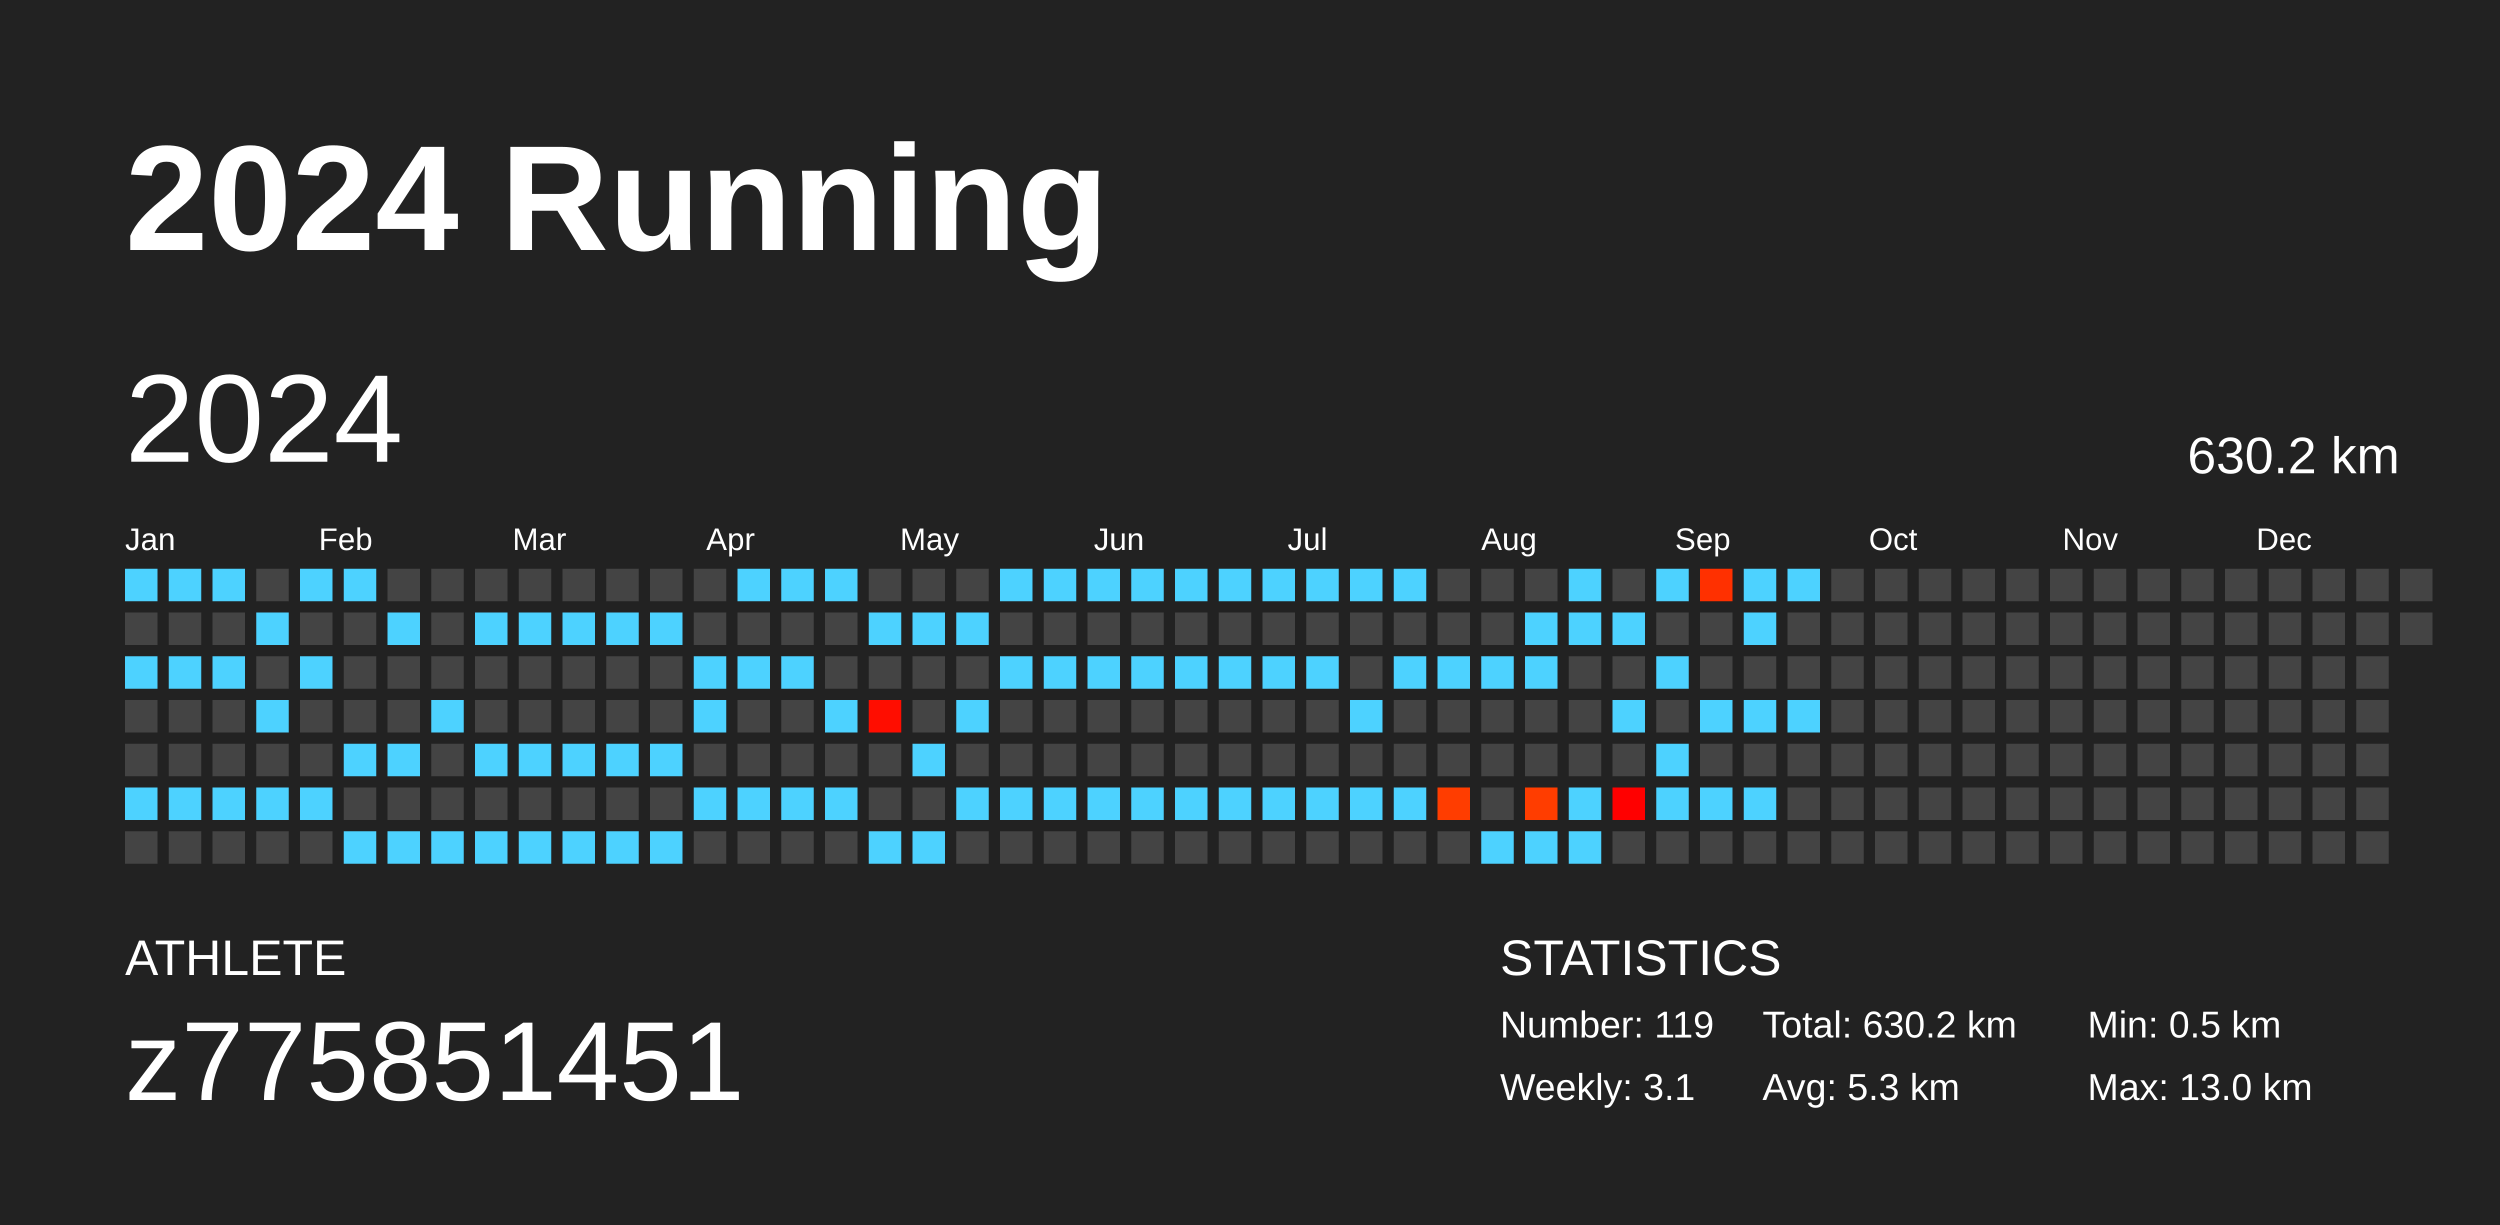
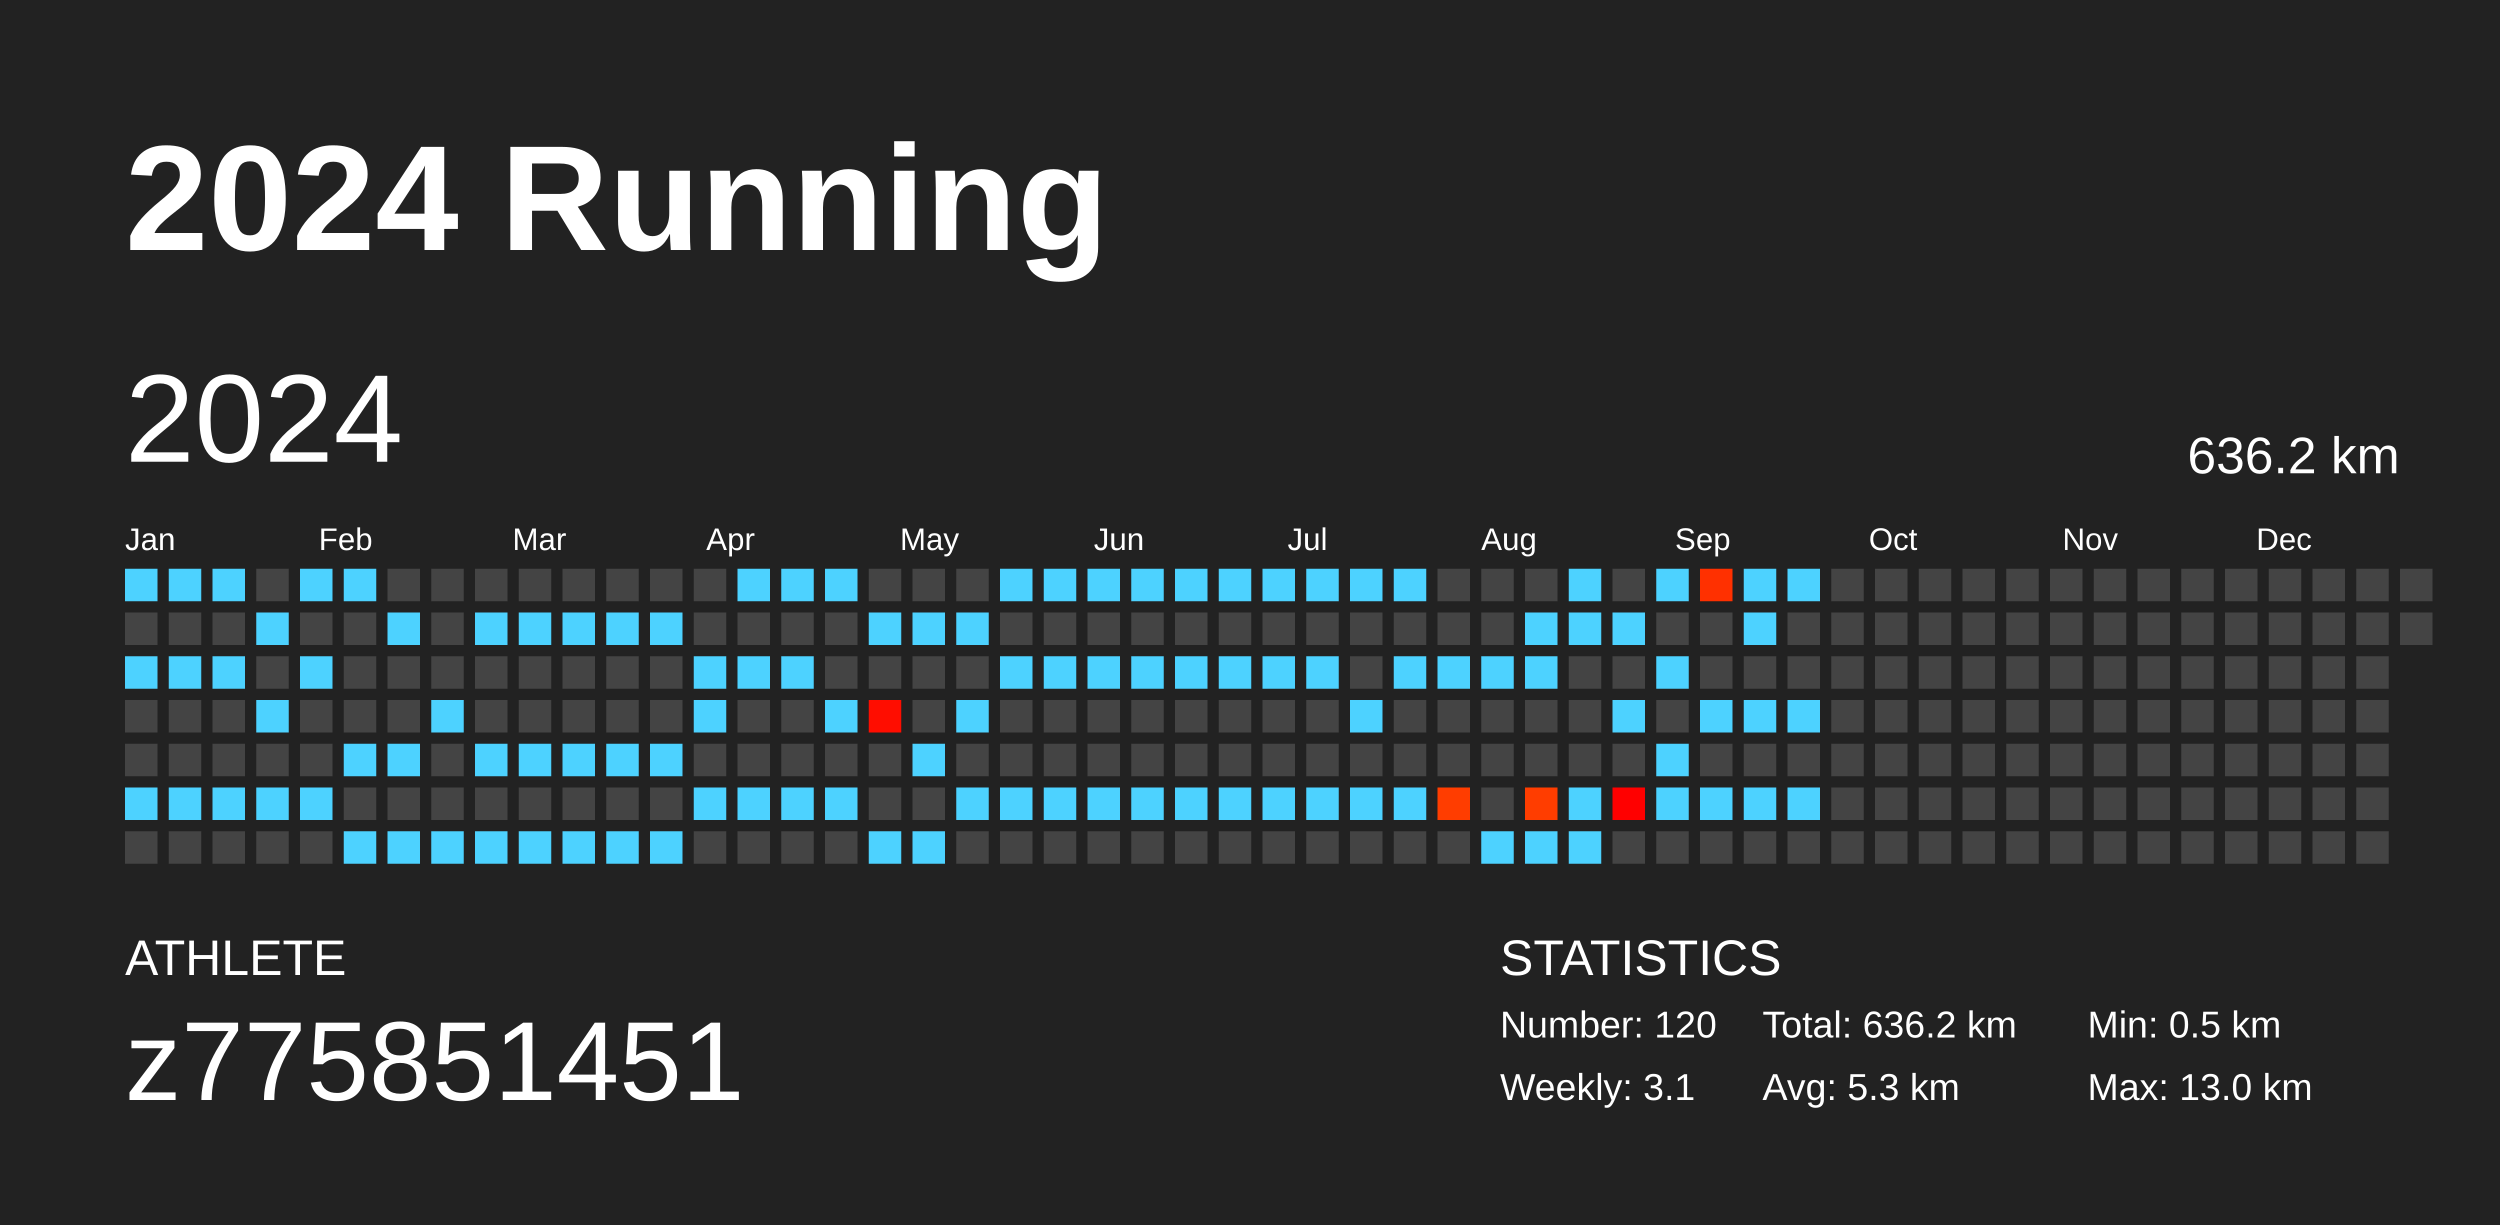
<svg xmlns="http://www.w3.org/2000/svg" baseProfile="full" height="98mm" version="1.1" viewBox="0,0,200,98" width="200mm">
  <defs />
  <rect fill="#222222" height="98" width="200" x="0" y="0" />
  <text fill="#FFFFFF" style="font-size:12px; font-family:Arial; font-weight:bold;" x="10" y="20">2024 Running</text>
  <text fill="#FFFFFF" style="font-size:4px; font-family:Arial" x="10" y="78">ATHLETE</text>
  <text fill="#FFFFFF" style="font-size:9px; font-family:Arial" x="10" y="88">z775851451</text>
  <text fill="#FFFFFF" style="font-size:4px; font-family:Arial" x="120" y="78">STATISTICS</text>
-   <text fill="#FFFFFF" style="font-size:3px; font-family:Arial" x="120" y="83">Number: 119</text>
+   <text fill="#FFFFFF" style="font-size:3px; font-family:Arial" x="120" y="83">Number: 120</text>
  <text fill="#FFFFFF" style="font-size:3px; font-family:Arial" x="120" y="88">Weekly: 3.1</text>
-   <text fill="#FFFFFF" style="font-size:3px; font-family:Arial" x="141" y="83">Total: 630.2 km</text>
+   <text fill="#FFFFFF" style="font-size:3px; font-family:Arial" x="141" y="83">Total: 636.2 km</text>
  <text fill="#FFFFFF" style="font-size:3px; font-family:Arial" x="141" y="88">Avg: 5.3 km</text>
  <text fill="#FFFFFF" style="font-size:3px; font-family:Arial" x="167" y="83">Min: 0.5 km</text>
  <text fill="#FFFFFF" style="font-size:3px; font-family:Arial" x="167" y="88">Max: 13.0 km</text>
  <text dominant-baseline="hanging" fill="#FFFFFF" style="font-size:10.0px; font-family:Arial;" x="10" y="30">2024</text>
-   <text dominant-baseline="hanging" fill="#FFFFFF" style="font-size:4.125px; font-family:Arial;" x="175" y="35">630.2 km</text>
+   <text dominant-baseline="hanging" fill="#FFFFFF" style="font-size:4.125px; font-family:Arial;" x="175" y="35">636.2 km</text>
  <text fill="#FFFFFF" style="font-size:2.5px; font-family:Arial" x="10.0" y="44">Jan</text>
  <text fill="#FFFFFF" style="font-size:2.5px; font-family:Arial" x="25.5" y="44">Feb</text>
  <text fill="#FFFFFF" style="font-size:2.5px; font-family:Arial" x="41.0" y="44">Mar</text>
  <text fill="#FFFFFF" style="font-size:2.5px; font-family:Arial" x="56.5" y="44">Apr</text>
  <text fill="#FFFFFF" style="font-size:2.5px; font-family:Arial" x="72.0" y="44">May</text>
  <text fill="#FFFFFF" style="font-size:2.5px; font-family:Arial" x="87.5" y="44">Jun</text>
  <text fill="#FFFFFF" style="font-size:2.5px; font-family:Arial" x="103.0" y="44">Jul</text>
  <text fill="#FFFFFF" style="font-size:2.5px; font-family:Arial" x="118.5" y="44">Aug</text>
  <text fill="#FFFFFF" style="font-size:2.5px; font-family:Arial" x="134.0" y="44">Sep</text>
  <text fill="#FFFFFF" style="font-size:2.5px; font-family:Arial" x="149.5" y="44">Oct</text>
  <text fill="#FFFFFF" style="font-size:2.5px; font-family:Arial" x="165.0" y="44">Nov</text>
  <text fill="#FFFFFF" style="font-size:2.5px; font-family:Arial" x="180.5" y="44">Dec</text>
  <rect fill="#4dd2ff" height="2.6" width="2.6" x="10.0" y="45.5" />
  <rect fill="#444444" height="2.6" width="2.6" x="10.0" y="49.0" />
  <rect fill="#4dd2ff" height="2.6" width="2.6" x="10.0" y="52.5" />
  <rect fill="#444444" height="2.6" width="2.6" x="10.0" y="56.0" />
  <rect fill="#444444" height="2.6" width="2.6" x="10.0" y="59.5" />
  <rect fill="#4dd2ff" height="2.6" width="2.6" x="10.0" y="63.0" />
  <rect fill="#444444" height="2.6" width="2.6" x="10.0" y="66.5" />
  <rect fill="#4dd2ff" height="2.6" width="2.6" x="13.5" y="45.5" />
  <rect fill="#444444" height="2.6" width="2.6" x="13.5" y="49.0" />
  <rect fill="#4dd2ff" height="2.6" width="2.6" x="13.5" y="52.5" />
  <rect fill="#444444" height="2.6" width="2.6" x="13.5" y="56.0" />
  <rect fill="#444444" height="2.6" width="2.6" x="13.5" y="59.5" />
  <rect fill="#4dd2ff" height="2.6" width="2.6" x="13.5" y="63.0" />
  <rect fill="#444444" height="2.6" width="2.6" x="13.5" y="66.5" />
  <rect fill="#4dd2ff" height="2.6" width="2.6" x="17.0" y="45.5" />
  <rect fill="#444444" height="2.6" width="2.6" x="17.0" y="49.0" />
  <rect fill="#4dd2ff" height="2.6" width="2.6" x="17.0" y="52.5" />
  <rect fill="#444444" height="2.6" width="2.6" x="17.0" y="56.0" />
  <rect fill="#444444" height="2.6" width="2.6" x="17.0" y="59.5" />
  <rect fill="#4dd2ff" height="2.6" width="2.6" x="17.0" y="63.0" />
  <rect fill="#444444" height="2.6" width="2.6" x="17.0" y="66.5" />
  <rect fill="#444444" height="2.6" width="2.6" x="20.5" y="45.5" />
  <rect fill="#4dd2ff" height="2.6" width="2.6" x="20.5" y="49.0" />
  <rect fill="#444444" height="2.6" width="2.6" x="20.5" y="52.5" />
  <rect fill="#4dd2ff" height="2.6" width="2.6" x="20.5" y="56.0" />
  <rect fill="#444444" height="2.6" width="2.6" x="20.5" y="59.5" />
  <rect fill="#4dd2ff" height="2.6" width="2.6" x="20.5" y="63.0" />
  <rect fill="#444444" height="2.6" width="2.6" x="20.5" y="66.5" />
  <rect fill="#4dd2ff" height="2.6" width="2.6" x="24.0" y="45.5" />
  <rect fill="#444444" height="2.6" width="2.6" x="24.0" y="49.0" />
  <rect fill="#4dd2ff" height="2.6" width="2.6" x="24.0" y="52.5" />
  <rect fill="#444444" height="2.6" width="2.6" x="24.0" y="56.0" />
  <rect fill="#444444" height="2.6" width="2.6" x="24.0" y="59.5" />
  <rect fill="#4dd2ff" height="2.6" width="2.6" x="24.0" y="63.0" />
  <rect fill="#444444" height="2.6" width="2.6" x="24.0" y="66.5" />
  <rect fill="#4dd2ff" height="2.6" width="2.6" x="27.5" y="45.5" />
  <rect fill="#444444" height="2.6" width="2.6" x="27.5" y="49.0" />
  <rect fill="#444444" height="2.6" width="2.6" x="27.5" y="52.5" />
  <rect fill="#444444" height="2.6" width="2.6" x="27.5" y="56.0" />
  <rect fill="#4dd2ff" height="2.6" width="2.6" x="27.5" y="59.5" />
  <rect fill="#444444" height="2.6" width="2.6" x="27.5" y="63.0" />
  <rect fill="#4dd2ff" height="2.6" width="2.6" x="27.5" y="66.5" />
  <rect fill="#444444" height="2.6" width="2.6" x="31.0" y="45.5" />
  <rect fill="#4dd2ff" height="2.6" width="2.6" x="31.0" y="49.0" />
  <rect fill="#444444" height="2.6" width="2.6" x="31.0" y="52.5" />
  <rect fill="#444444" height="2.6" width="2.6" x="31.0" y="56.0" />
  <rect fill="#4dd2ff" height="2.6" width="2.6" x="31.0" y="59.5" />
  <rect fill="#444444" height="2.6" width="2.6" x="31.0" y="63.0" />
  <rect fill="#4dd2ff" height="2.6" width="2.6" x="31.0" y="66.5" />
  <rect fill="#444444" height="2.6" width="2.6" x="34.5" y="45.5" />
  <rect fill="#444444" height="2.6" width="2.6" x="34.5" y="49.0" />
  <rect fill="#444444" height="2.6" width="2.6" x="34.5" y="52.5" />
  <rect fill="#4dd2ff" height="2.6" width="2.6" x="34.5" y="56.0" />
  <rect fill="#444444" height="2.6" width="2.6" x="34.5" y="59.5" />
  <rect fill="#444444" height="2.6" width="2.6" x="34.5" y="63.0" />
  <rect fill="#4dd2ff" height="2.6" width="2.6" x="34.5" y="66.5" />
  <rect fill="#444444" height="2.6" width="2.6" x="38.0" y="45.5" />
  <rect fill="#4dd2ff" height="2.6" width="2.6" x="38.0" y="49.0" />
  <rect fill="#444444" height="2.6" width="2.6" x="38.0" y="52.5" />
  <rect fill="#444444" height="2.6" width="2.6" x="38.0" y="56.0" />
  <rect fill="#4dd2ff" height="2.6" width="2.6" x="38.0" y="59.5" />
  <rect fill="#444444" height="2.6" width="2.6" x="38.0" y="63.0" />
  <rect fill="#4dd2ff" height="2.6" width="2.6" x="38.0" y="66.5" />
  <rect fill="#444444" height="2.6" width="2.6" x="41.5" y="45.5" />
  <rect fill="#4dd2ff" height="2.6" width="2.6" x="41.5" y="49.0" />
  <rect fill="#444444" height="2.6" width="2.6" x="41.5" y="52.5" />
  <rect fill="#444444" height="2.6" width="2.6" x="41.5" y="56.0" />
  <rect fill="#4dd2ff" height="2.6" width="2.6" x="41.5" y="59.5" />
  <rect fill="#444444" height="2.6" width="2.6" x="41.5" y="63.0" />
  <rect fill="#4dd2ff" height="2.6" width="2.6" x="41.5" y="66.5" />
  <rect fill="#444444" height="2.6" width="2.6" x="45.0" y="45.5" />
  <rect fill="#4dd2ff" height="2.6" width="2.6" x="45.0" y="49.0" />
  <rect fill="#444444" height="2.6" width="2.6" x="45.0" y="52.5" />
  <rect fill="#444444" height="2.6" width="2.6" x="45.0" y="56.0" />
  <rect fill="#4dd2ff" height="2.6" width="2.6" x="45.0" y="59.5" />
  <rect fill="#444444" height="2.6" width="2.6" x="45.0" y="63.0" />
  <rect fill="#4dd2ff" height="2.6" width="2.6" x="45.0" y="66.5" />
  <rect fill="#444444" height="2.6" width="2.6" x="48.5" y="45.5" />
  <rect fill="#4dd2ff" height="2.6" width="2.6" x="48.5" y="49.0" />
  <rect fill="#444444" height="2.6" width="2.6" x="48.5" y="52.5" />
  <rect fill="#444444" height="2.6" width="2.6" x="48.5" y="56.0" />
  <rect fill="#4dd2ff" height="2.6" width="2.6" x="48.5" y="59.5" />
  <rect fill="#444444" height="2.6" width="2.6" x="48.5" y="63.0" />
  <rect fill="#4dd2ff" height="2.6" width="2.6" x="48.5" y="66.5" />
  <rect fill="#444444" height="2.6" width="2.6" x="52.0" y="45.5" />
  <rect fill="#4dd2ff" height="2.6" width="2.6" x="52.0" y="49.0" />
  <rect fill="#444444" height="2.6" width="2.6" x="52.0" y="52.5" />
  <rect fill="#444444" height="2.6" width="2.6" x="52.0" y="56.0" />
  <rect fill="#4dd2ff" height="2.6" width="2.6" x="52.0" y="59.5" />
  <rect fill="#444444" height="2.6" width="2.6" x="52.0" y="63.0" />
  <rect fill="#4dd2ff" height="2.6" width="2.6" x="52.0" y="66.5" />
  <rect fill="#444444" height="2.6" width="2.6" x="55.5" y="45.5" />
  <rect fill="#444444" height="2.6" width="2.6" x="55.5" y="49.0" />
  <rect fill="#4dd2ff" height="2.6" width="2.6" x="55.5" y="52.5" />
  <rect fill="#4dd2ff" height="2.6" width="2.6" x="55.5" y="56.0" />
  <rect fill="#444444" height="2.6" width="2.6" x="55.5" y="59.5" />
  <rect fill="#4dd2ff" height="2.6" width="2.6" x="55.5" y="63.0" />
  <rect fill="#444444" height="2.6" width="2.6" x="55.5" y="66.5" />
  <rect fill="#4dd2ff" height="2.6" width="2.6" x="59.0" y="45.5" />
  <rect fill="#444444" height="2.6" width="2.6" x="59.0" y="49.0" />
  <rect fill="#4dd2ff" height="2.6" width="2.6" x="59.0" y="52.5" />
  <rect fill="#444444" height="2.6" width="2.6" x="59.0" y="56.0" />
  <rect fill="#444444" height="2.6" width="2.6" x="59.0" y="59.5" />
  <rect fill="#4dd2ff" height="2.6" width="2.6" x="59.0" y="63.0" />
  <rect fill="#444444" height="2.6" width="2.6" x="59.0" y="66.5" />
  <rect fill="#4dd2ff" height="2.6" width="2.6" x="62.5" y="45.5" />
  <rect fill="#444444" height="2.6" width="2.6" x="62.5" y="49.0" />
  <rect fill="#4dd2ff" height="2.6" width="2.6" x="62.5" y="52.5" />
  <rect fill="#444444" height="2.6" width="2.6" x="62.5" y="56.0" />
  <rect fill="#444444" height="2.6" width="2.6" x="62.5" y="59.5" />
  <rect fill="#4dd2ff" height="2.6" width="2.6" x="62.5" y="63.0" />
  <rect fill="#444444" height="2.6" width="2.6" x="62.5" y="66.5" />
  <rect fill="#4dd2ff" height="2.6" width="2.6" x="66.0" y="45.5" />
  <rect fill="#444444" height="2.6" width="2.6" x="66.0" y="49.0" />
  <rect fill="#444444" height="2.6" width="2.6" x="66.0" y="52.5" />
  <rect fill="#4dd2ff" height="2.6" width="2.6" x="66.0" y="56.0" />
  <rect fill="#444444" height="2.6" width="2.6" x="66.0" y="59.5" />
  <rect fill="#4dd2ff" height="2.6" width="2.6" x="66.0" y="63.0" />
  <rect fill="#444444" height="2.6" width="2.6" x="66.0" y="66.5" />
  <rect fill="#444444" height="2.6" width="2.6" x="69.5" y="45.5" />
  <rect fill="#4dd2ff" height="2.6" width="2.6" x="69.5" y="49.0" />
  <rect fill="#444444" height="2.6" width="2.6" x="69.5" y="52.5" />
  <rect fill="#ff0d00" height="2.6" width="2.6" x="69.5" y="56.0" />
  <rect fill="#444444" height="2.6" width="2.6" x="69.5" y="59.5" />
  <rect fill="#444444" height="2.6" width="2.6" x="69.5" y="63.0" />
  <rect fill="#4dd2ff" height="2.6" width="2.6" x="69.5" y="66.5" />
  <rect fill="#444444" height="2.6" width="2.6" x="73.0" y="45.5" />
  <rect fill="#4dd2ff" height="2.6" width="2.6" x="73.0" y="49.0" />
  <rect fill="#444444" height="2.6" width="2.6" x="73.0" y="52.5" />
  <rect fill="#444444" height="2.6" width="2.6" x="73.0" y="56.0" />
  <rect fill="#4dd2ff" height="2.6" width="2.6" x="73.0" y="59.5" />
  <rect fill="#444444" height="2.6" width="2.6" x="73.0" y="63.0" />
  <rect fill="#4dd2ff" height="2.6" width="2.6" x="73.0" y="66.5" />
  <rect fill="#444444" height="2.6" width="2.6" x="76.5" y="45.5" />
  <rect fill="#4dd2ff" height="2.6" width="2.6" x="76.5" y="49.0" />
  <rect fill="#444444" height="2.6" width="2.6" x="76.5" y="52.5" />
  <rect fill="#4dd2ff" height="2.6" width="2.6" x="76.5" y="56.0" />
  <rect fill="#444444" height="2.6" width="2.6" x="76.5" y="59.5" />
  <rect fill="#4dd2ff" height="2.6" width="2.6" x="76.5" y="63.0" />
  <rect fill="#444444" height="2.6" width="2.6" x="76.5" y="66.5" />
  <rect fill="#4dd2ff" height="2.6" width="2.6" x="80.0" y="45.5" />
  <rect fill="#444444" height="2.6" width="2.6" x="80.0" y="49.0" />
  <rect fill="#4dd2ff" height="2.6" width="2.6" x="80.0" y="52.5" />
  <rect fill="#444444" height="2.6" width="2.6" x="80.0" y="56.0" />
  <rect fill="#444444" height="2.6" width="2.6" x="80.0" y="59.5" />
  <rect fill="#4dd2ff" height="2.6" width="2.6" x="80.0" y="63.0" />
  <rect fill="#444444" height="2.6" width="2.6" x="80.0" y="66.5" />
  <rect fill="#4dd2ff" height="2.6" width="2.6" x="83.5" y="45.5" />
  <rect fill="#444444" height="2.6" width="2.6" x="83.5" y="49.0" />
  <rect fill="#4dd2ff" height="2.6" width="2.6" x="83.5" y="52.5" />
  <rect fill="#444444" height="2.6" width="2.6" x="83.5" y="56.0" />
  <rect fill="#444444" height="2.6" width="2.6" x="83.5" y="59.5" />
  <rect fill="#4dd2ff" height="2.6" width="2.6" x="83.5" y="63.0" />
  <rect fill="#444444" height="2.6" width="2.6" x="83.5" y="66.5" />
  <rect fill="#4dd2ff" height="2.6" width="2.6" x="87.0" y="45.5" />
  <rect fill="#444444" height="2.6" width="2.6" x="87.0" y="49.0" />
  <rect fill="#4dd2ff" height="2.6" width="2.6" x="87.0" y="52.5" />
  <rect fill="#444444" height="2.6" width="2.6" x="87.0" y="56.0" />
  <rect fill="#444444" height="2.6" width="2.6" x="87.0" y="59.5" />
  <rect fill="#4dd2ff" height="2.6" width="2.6" x="87.0" y="63.0" />
  <rect fill="#444444" height="2.6" width="2.6" x="87.0" y="66.5" />
  <rect fill="#4dd2ff" height="2.6" width="2.6" x="90.5" y="45.5" />
  <rect fill="#444444" height="2.6" width="2.6" x="90.5" y="49.0" />
  <rect fill="#4dd2ff" height="2.6" width="2.6" x="90.5" y="52.5" />
  <rect fill="#444444" height="2.6" width="2.6" x="90.5" y="56.0" />
  <rect fill="#444444" height="2.6" width="2.6" x="90.5" y="59.5" />
  <rect fill="#4dd2ff" height="2.6" width="2.6" x="90.5" y="63.0" />
  <rect fill="#444444" height="2.6" width="2.6" x="90.5" y="66.5" />
  <rect fill="#4dd2ff" height="2.6" width="2.6" x="94.0" y="45.5" />
  <rect fill="#444444" height="2.6" width="2.6" x="94.0" y="49.0" />
  <rect fill="#4dd2ff" height="2.6" width="2.6" x="94.0" y="52.5" />
  <rect fill="#444444" height="2.6" width="2.6" x="94.0" y="56.0" />
  <rect fill="#444444" height="2.6" width="2.6" x="94.0" y="59.5" />
  <rect fill="#4dd2ff" height="2.6" width="2.6" x="94.0" y="63.0" />
  <rect fill="#444444" height="2.6" width="2.6" x="94.0" y="66.5" />
  <rect fill="#4dd2ff" height="2.6" width="2.6" x="97.5" y="45.5" />
  <rect fill="#444444" height="2.6" width="2.6" x="97.5" y="49.0" />
  <rect fill="#4dd2ff" height="2.6" width="2.6" x="97.5" y="52.5" />
  <rect fill="#444444" height="2.6" width="2.6" x="97.5" y="56.0" />
  <rect fill="#444444" height="2.6" width="2.6" x="97.5" y="59.5" />
  <rect fill="#4dd2ff" height="2.6" width="2.6" x="97.5" y="63.0" />
  <rect fill="#444444" height="2.6" width="2.6" x="97.5" y="66.5" />
  <rect fill="#4dd2ff" height="2.6" width="2.6" x="101.0" y="45.5" />
  <rect fill="#444444" height="2.6" width="2.6" x="101.0" y="49.0" />
  <rect fill="#4dd2ff" height="2.6" width="2.6" x="101.0" y="52.5" />
  <rect fill="#444444" height="2.6" width="2.6" x="101.0" y="56.0" />
  <rect fill="#444444" height="2.6" width="2.6" x="101.0" y="59.5" />
  <rect fill="#4dd2ff" height="2.6" width="2.6" x="101.0" y="63.0" />
  <rect fill="#444444" height="2.6" width="2.6" x="101.0" y="66.5" />
  <rect fill="#4dd2ff" height="2.6" width="2.6" x="104.5" y="45.5" />
  <rect fill="#444444" height="2.6" width="2.6" x="104.5" y="49.0" />
  <rect fill="#4dd2ff" height="2.6" width="2.6" x="104.5" y="52.5" />
  <rect fill="#444444" height="2.6" width="2.6" x="104.5" y="56.0" />
  <rect fill="#444444" height="2.6" width="2.6" x="104.5" y="59.5" />
  <rect fill="#4dd2ff" height="2.6" width="2.6" x="104.5" y="63.0" />
  <rect fill="#444444" height="2.6" width="2.6" x="104.5" y="66.5" />
  <rect fill="#4dd2ff" height="2.6" width="2.6" x="108.0" y="45.5" />
  <rect fill="#444444" height="2.6" width="2.6" x="108.0" y="49.0" />
  <rect fill="#444444" height="2.6" width="2.6" x="108.0" y="52.5" />
  <rect fill="#4dd2ff" height="2.6" width="2.6" x="108.0" y="56.0" />
  <rect fill="#444444" height="2.6" width="2.6" x="108.0" y="59.5" />
  <rect fill="#4dd2ff" height="2.6" width="2.6" x="108.0" y="63.0" />
  <rect fill="#444444" height="2.6" width="2.6" x="108.0" y="66.5" />
  <rect fill="#4dd2ff" height="2.6" width="2.6" x="111.5" y="45.5" />
  <rect fill="#444444" height="2.6" width="2.6" x="111.5" y="49.0" />
  <rect fill="#4dd2ff" height="2.6" width="2.6" x="111.5" y="52.5" />
  <rect fill="#444444" height="2.6" width="2.6" x="111.5" y="56.0" />
  <rect fill="#444444" height="2.6" width="2.6" x="111.5" y="59.5" />
  <rect fill="#4dd2ff" height="2.6" width="2.6" x="111.5" y="63.0" />
  <rect fill="#444444" height="2.6" width="2.6" x="111.5" y="66.5" />
  <rect fill="#444444" height="2.6" width="2.6" x="115.0" y="45.5" />
  <rect fill="#444444" height="2.6" width="2.6" x="115.0" y="49.0" />
  <rect fill="#4dd2ff" height="2.6" width="2.6" x="115.0" y="52.5" />
  <rect fill="#444444" height="2.6" width="2.6" x="115.0" y="56.0" />
  <rect fill="#444444" height="2.6" width="2.6" x="115.0" y="59.5" />
  <rect fill="#ff3d00" height="2.6" width="2.6" x="115.0" y="63.0" />
  <rect fill="#444444" height="2.6" width="2.6" x="115.0" y="66.5" />
  <rect fill="#444444" height="2.6" width="2.6" x="118.5" y="45.5" />
  <rect fill="#444444" height="2.6" width="2.6" x="118.5" y="49.0" />
  <rect fill="#4dd2ff" height="2.6" width="2.6" x="118.5" y="52.5" />
  <rect fill="#444444" height="2.6" width="2.6" x="118.5" y="56.0" />
  <rect fill="#444444" height="2.6" width="2.6" x="118.5" y="59.5" />
  <rect fill="#444444" height="2.6" width="2.6" x="118.5" y="63.0" />
  <rect fill="#4dd2ff" height="2.6" width="2.6" x="118.5" y="66.5" />
  <rect fill="#444444" height="2.6" width="2.6" x="122.0" y="45.5" />
  <rect fill="#4dd2ff" height="2.6" width="2.6" x="122.0" y="49.0" />
  <rect fill="#4dd2ff" height="2.6" width="2.6" x="122.0" y="52.5" />
  <rect fill="#444444" height="2.6" width="2.6" x="122.0" y="56.0" />
  <rect fill="#444444" height="2.6" width="2.6" x="122.0" y="59.5" />
  <rect fill="#ff3d00" height="2.6" width="2.6" x="122.0" y="63.0" />
  <rect fill="#4dd2ff" height="2.6" width="2.6" x="122.0" y="66.5" />
  <rect fill="#4dd2ff" height="2.6" width="2.6" x="125.5" y="45.5" />
  <rect fill="#4dd2ff" height="2.6" width="2.6" x="125.5" y="49.0" />
  <rect fill="#444444" height="2.6" width="2.6" x="125.5" y="52.5" />
  <rect fill="#444444" height="2.6" width="2.6" x="125.5" y="56.0" />
  <rect fill="#444444" height="2.6" width="2.6" x="125.5" y="59.5" />
  <rect fill="#4dd2ff" height="2.6" width="2.6" x="125.5" y="63.0" />
  <rect fill="#4dd2ff" height="2.6" width="2.6" x="125.5" y="66.5" />
  <rect fill="#444444" height="2.6" width="2.6" x="129.0" y="45.5" />
  <rect fill="#4dd2ff" height="2.6" width="2.6" x="129.0" y="49.0" />
  <rect fill="#444444" height="2.6" width="2.6" x="129.0" y="52.5" />
  <rect fill="#4dd2ff" height="2.6" width="2.6" x="129.0" y="56.0" />
  <rect fill="#444444" height="2.6" width="2.6" x="129.0" y="59.5" />
  <rect fill="#ff0000" height="2.6" width="2.6" x="129.0" y="63.0" />
  <rect fill="#444444" height="2.6" width="2.6" x="129.0" y="66.5" />
  <rect fill="#4dd2ff" height="2.6" width="2.6" x="132.5" y="45.5" />
  <rect fill="#444444" height="2.6" width="2.6" x="132.5" y="49.0" />
  <rect fill="#4dd2ff" height="2.6" width="2.6" x="132.5" y="52.5" />
  <rect fill="#444444" height="2.6" width="2.6" x="132.5" y="56.0" />
  <rect fill="#4dd2ff" height="2.6" width="2.6" x="132.5" y="59.5" />
  <rect fill="#4dd2ff" height="2.6" width="2.6" x="132.5" y="63.0" />
  <rect fill="#444444" height="2.6" width="2.6" x="132.5" y="66.5" />
  <rect fill="#ff3000" height="2.6" width="2.6" x="136.0" y="45.5" />
  <rect fill="#444444" height="2.6" width="2.6" x="136.0" y="49.0" />
  <rect fill="#444444" height="2.6" width="2.6" x="136.0" y="52.5" />
  <rect fill="#4dd2ff" height="2.6" width="2.6" x="136.0" y="56.0" />
  <rect fill="#444444" height="2.6" width="2.6" x="136.0" y="59.5" />
  <rect fill="#4dd2ff" height="2.6" width="2.6" x="136.0" y="63.0" />
  <rect fill="#444444" height="2.6" width="2.6" x="136.0" y="66.5" />
  <rect fill="#4dd2ff" height="2.6" width="2.6" x="139.5" y="45.5" />
  <rect fill="#4dd2ff" height="2.6" width="2.6" x="139.5" y="49.0" />
  <rect fill="#444444" height="2.6" width="2.6" x="139.5" y="52.5" />
  <rect fill="#4dd2ff" height="2.6" width="2.6" x="139.5" y="56.0" />
  <rect fill="#444444" height="2.6" width="2.6" x="139.5" y="59.5" />
  <rect fill="#4dd2ff" height="2.6" width="2.6" x="139.5" y="63.0" />
  <rect fill="#444444" height="2.6" width="2.6" x="139.5" y="66.5" />
  <rect fill="#4dd2ff" height="2.6" width="2.6" x="143.0" y="45.5" />
  <rect fill="#444444" height="2.6" width="2.6" x="143.0" y="49.0" />
  <rect fill="#444444" height="2.6" width="2.6" x="143.0" y="52.5" />
  <rect fill="#4dd2ff" height="2.6" width="2.6" x="143.0" y="56.0" />
  <rect fill="#444444" height="2.6" width="2.6" x="143.0" y="59.5" />
-   <rect fill="#444444" height="2.6" width="2.6" x="143.0" y="63.0" />
+   <rect fill="#4dd2ff" height="2.6" width="2.6" x="143.0" y="63.0" />
  <rect fill="#444444" height="2.6" width="2.6" x="143.0" y="66.5" />
  <rect fill="#444444" height="2.6" width="2.6" x="146.5" y="45.5" />
  <rect fill="#444444" height="2.6" width="2.6" x="146.5" y="49.0" />
  <rect fill="#444444" height="2.6" width="2.6" x="146.5" y="52.5" />
  <rect fill="#444444" height="2.6" width="2.6" x="146.5" y="56.0" />
  <rect fill="#444444" height="2.6" width="2.6" x="146.5" y="59.5" />
  <rect fill="#444444" height="2.6" width="2.6" x="146.5" y="63.0" />
  <rect fill="#444444" height="2.6" width="2.6" x="146.5" y="66.5" />
  <rect fill="#444444" height="2.6" width="2.6" x="150.0" y="45.5" />
  <rect fill="#444444" height="2.6" width="2.6" x="150.0" y="49.0" />
  <rect fill="#444444" height="2.6" width="2.6" x="150.0" y="52.5" />
  <rect fill="#444444" height="2.6" width="2.6" x="150.0" y="56.0" />
  <rect fill="#444444" height="2.6" width="2.6" x="150.0" y="59.5" />
  <rect fill="#444444" height="2.6" width="2.6" x="150.0" y="63.0" />
  <rect fill="#444444" height="2.6" width="2.6" x="150.0" y="66.5" />
  <rect fill="#444444" height="2.6" width="2.6" x="153.5" y="45.5" />
  <rect fill="#444444" height="2.6" width="2.6" x="153.5" y="49.0" />
  <rect fill="#444444" height="2.6" width="2.6" x="153.5" y="52.5" />
  <rect fill="#444444" height="2.6" width="2.6" x="153.5" y="56.0" />
  <rect fill="#444444" height="2.6" width="2.6" x="153.5" y="59.5" />
  <rect fill="#444444" height="2.6" width="2.6" x="153.5" y="63.0" />
  <rect fill="#444444" height="2.6" width="2.6" x="153.5" y="66.5" />
  <rect fill="#444444" height="2.6" width="2.6" x="157.0" y="45.5" />
  <rect fill="#444444" height="2.6" width="2.6" x="157.0" y="49.0" />
  <rect fill="#444444" height="2.6" width="2.6" x="157.0" y="52.5" />
  <rect fill="#444444" height="2.6" width="2.6" x="157.0" y="56.0" />
  <rect fill="#444444" height="2.6" width="2.6" x="157.0" y="59.5" />
  <rect fill="#444444" height="2.6" width="2.6" x="157.0" y="63.0" />
  <rect fill="#444444" height="2.6" width="2.6" x="157.0" y="66.5" />
  <rect fill="#444444" height="2.6" width="2.6" x="160.5" y="45.5" />
  <rect fill="#444444" height="2.6" width="2.6" x="160.5" y="49.0" />
  <rect fill="#444444" height="2.6" width="2.6" x="160.5" y="52.5" />
  <rect fill="#444444" height="2.6" width="2.6" x="160.5" y="56.0" />
  <rect fill="#444444" height="2.6" width="2.6" x="160.5" y="59.5" />
  <rect fill="#444444" height="2.6" width="2.6" x="160.5" y="63.0" />
  <rect fill="#444444" height="2.6" width="2.6" x="160.5" y="66.5" />
  <rect fill="#444444" height="2.6" width="2.6" x="164.0" y="45.5" />
  <rect fill="#444444" height="2.6" width="2.6" x="164.0" y="49.0" />
  <rect fill="#444444" height="2.6" width="2.6" x="164.0" y="52.5" />
  <rect fill="#444444" height="2.6" width="2.6" x="164.0" y="56.0" />
  <rect fill="#444444" height="2.6" width="2.6" x="164.0" y="59.5" />
  <rect fill="#444444" height="2.6" width="2.6" x="164.0" y="63.0" />
  <rect fill="#444444" height="2.6" width="2.6" x="164.0" y="66.5" />
  <rect fill="#444444" height="2.6" width="2.6" x="167.5" y="45.5" />
  <rect fill="#444444" height="2.6" width="2.6" x="167.5" y="49.0" />
  <rect fill="#444444" height="2.6" width="2.6" x="167.5" y="52.5" />
  <rect fill="#444444" height="2.6" width="2.6" x="167.5" y="56.0" />
  <rect fill="#444444" height="2.6" width="2.6" x="167.5" y="59.5" />
  <rect fill="#444444" height="2.6" width="2.6" x="167.5" y="63.0" />
  <rect fill="#444444" height="2.6" width="2.6" x="167.5" y="66.5" />
  <rect fill="#444444" height="2.6" width="2.6" x="171.0" y="45.5" />
  <rect fill="#444444" height="2.6" width="2.6" x="171.0" y="49.0" />
  <rect fill="#444444" height="2.6" width="2.6" x="171.0" y="52.5" />
  <rect fill="#444444" height="2.6" width="2.6" x="171.0" y="56.0" />
  <rect fill="#444444" height="2.6" width="2.6" x="171.0" y="59.5" />
  <rect fill="#444444" height="2.6" width="2.6" x="171.0" y="63.0" />
  <rect fill="#444444" height="2.6" width="2.6" x="171.0" y="66.5" />
  <rect fill="#444444" height="2.6" width="2.6" x="174.5" y="45.5" />
  <rect fill="#444444" height="2.6" width="2.6" x="174.5" y="49.0" />
  <rect fill="#444444" height="2.6" width="2.6" x="174.5" y="52.5" />
  <rect fill="#444444" height="2.6" width="2.6" x="174.5" y="56.0" />
  <rect fill="#444444" height="2.6" width="2.6" x="174.5" y="59.5" />
  <rect fill="#444444" height="2.6" width="2.6" x="174.5" y="63.0" />
  <rect fill="#444444" height="2.6" width="2.6" x="174.5" y="66.5" />
  <rect fill="#444444" height="2.6" width="2.6" x="178.0" y="45.5" />
  <rect fill="#444444" height="2.6" width="2.6" x="178.0" y="49.0" />
  <rect fill="#444444" height="2.6" width="2.6" x="178.0" y="52.5" />
  <rect fill="#444444" height="2.6" width="2.6" x="178.0" y="56.0" />
  <rect fill="#444444" height="2.6" width="2.6" x="178.0" y="59.5" />
  <rect fill="#444444" height="2.6" width="2.6" x="178.0" y="63.0" />
  <rect fill="#444444" height="2.6" width="2.6" x="178.0" y="66.5" />
  <rect fill="#444444" height="2.6" width="2.6" x="181.5" y="45.5" />
  <rect fill="#444444" height="2.6" width="2.6" x="181.5" y="49.0" />
  <rect fill="#444444" height="2.6" width="2.6" x="181.5" y="52.5" />
  <rect fill="#444444" height="2.6" width="2.6" x="181.5" y="56.0" />
  <rect fill="#444444" height="2.6" width="2.6" x="181.5" y="59.5" />
  <rect fill="#444444" height="2.6" width="2.6" x="181.5" y="63.0" />
  <rect fill="#444444" height="2.6" width="2.6" x="181.5" y="66.5" />
  <rect fill="#444444" height="2.6" width="2.6" x="185.0" y="45.5" />
  <rect fill="#444444" height="2.6" width="2.6" x="185.0" y="49.0" />
  <rect fill="#444444" height="2.6" width="2.6" x="185.0" y="52.5" />
  <rect fill="#444444" height="2.6" width="2.6" x="185.0" y="56.0" />
  <rect fill="#444444" height="2.6" width="2.6" x="185.0" y="59.5" />
  <rect fill="#444444" height="2.6" width="2.6" x="185.0" y="63.0" />
  <rect fill="#444444" height="2.6" width="2.6" x="185.0" y="66.5" />
  <rect fill="#444444" height="2.6" width="2.6" x="188.5" y="45.5" />
  <rect fill="#444444" height="2.6" width="2.6" x="188.5" y="49.0" />
  <rect fill="#444444" height="2.6" width="2.6" x="188.5" y="52.5" />
  <rect fill="#444444" height="2.6" width="2.6" x="188.5" y="56.0" />
  <rect fill="#444444" height="2.6" width="2.6" x="188.5" y="59.5" />
  <rect fill="#444444" height="2.6" width="2.6" x="188.5" y="63.0" />
  <rect fill="#444444" height="2.6" width="2.6" x="188.5" y="66.5" />
  <rect fill="#444444" height="2.6" width="2.6" x="192.0" y="45.5" />
  <rect fill="#444444" height="2.6" width="2.6" x="192.0" y="49.0" />
</svg>
